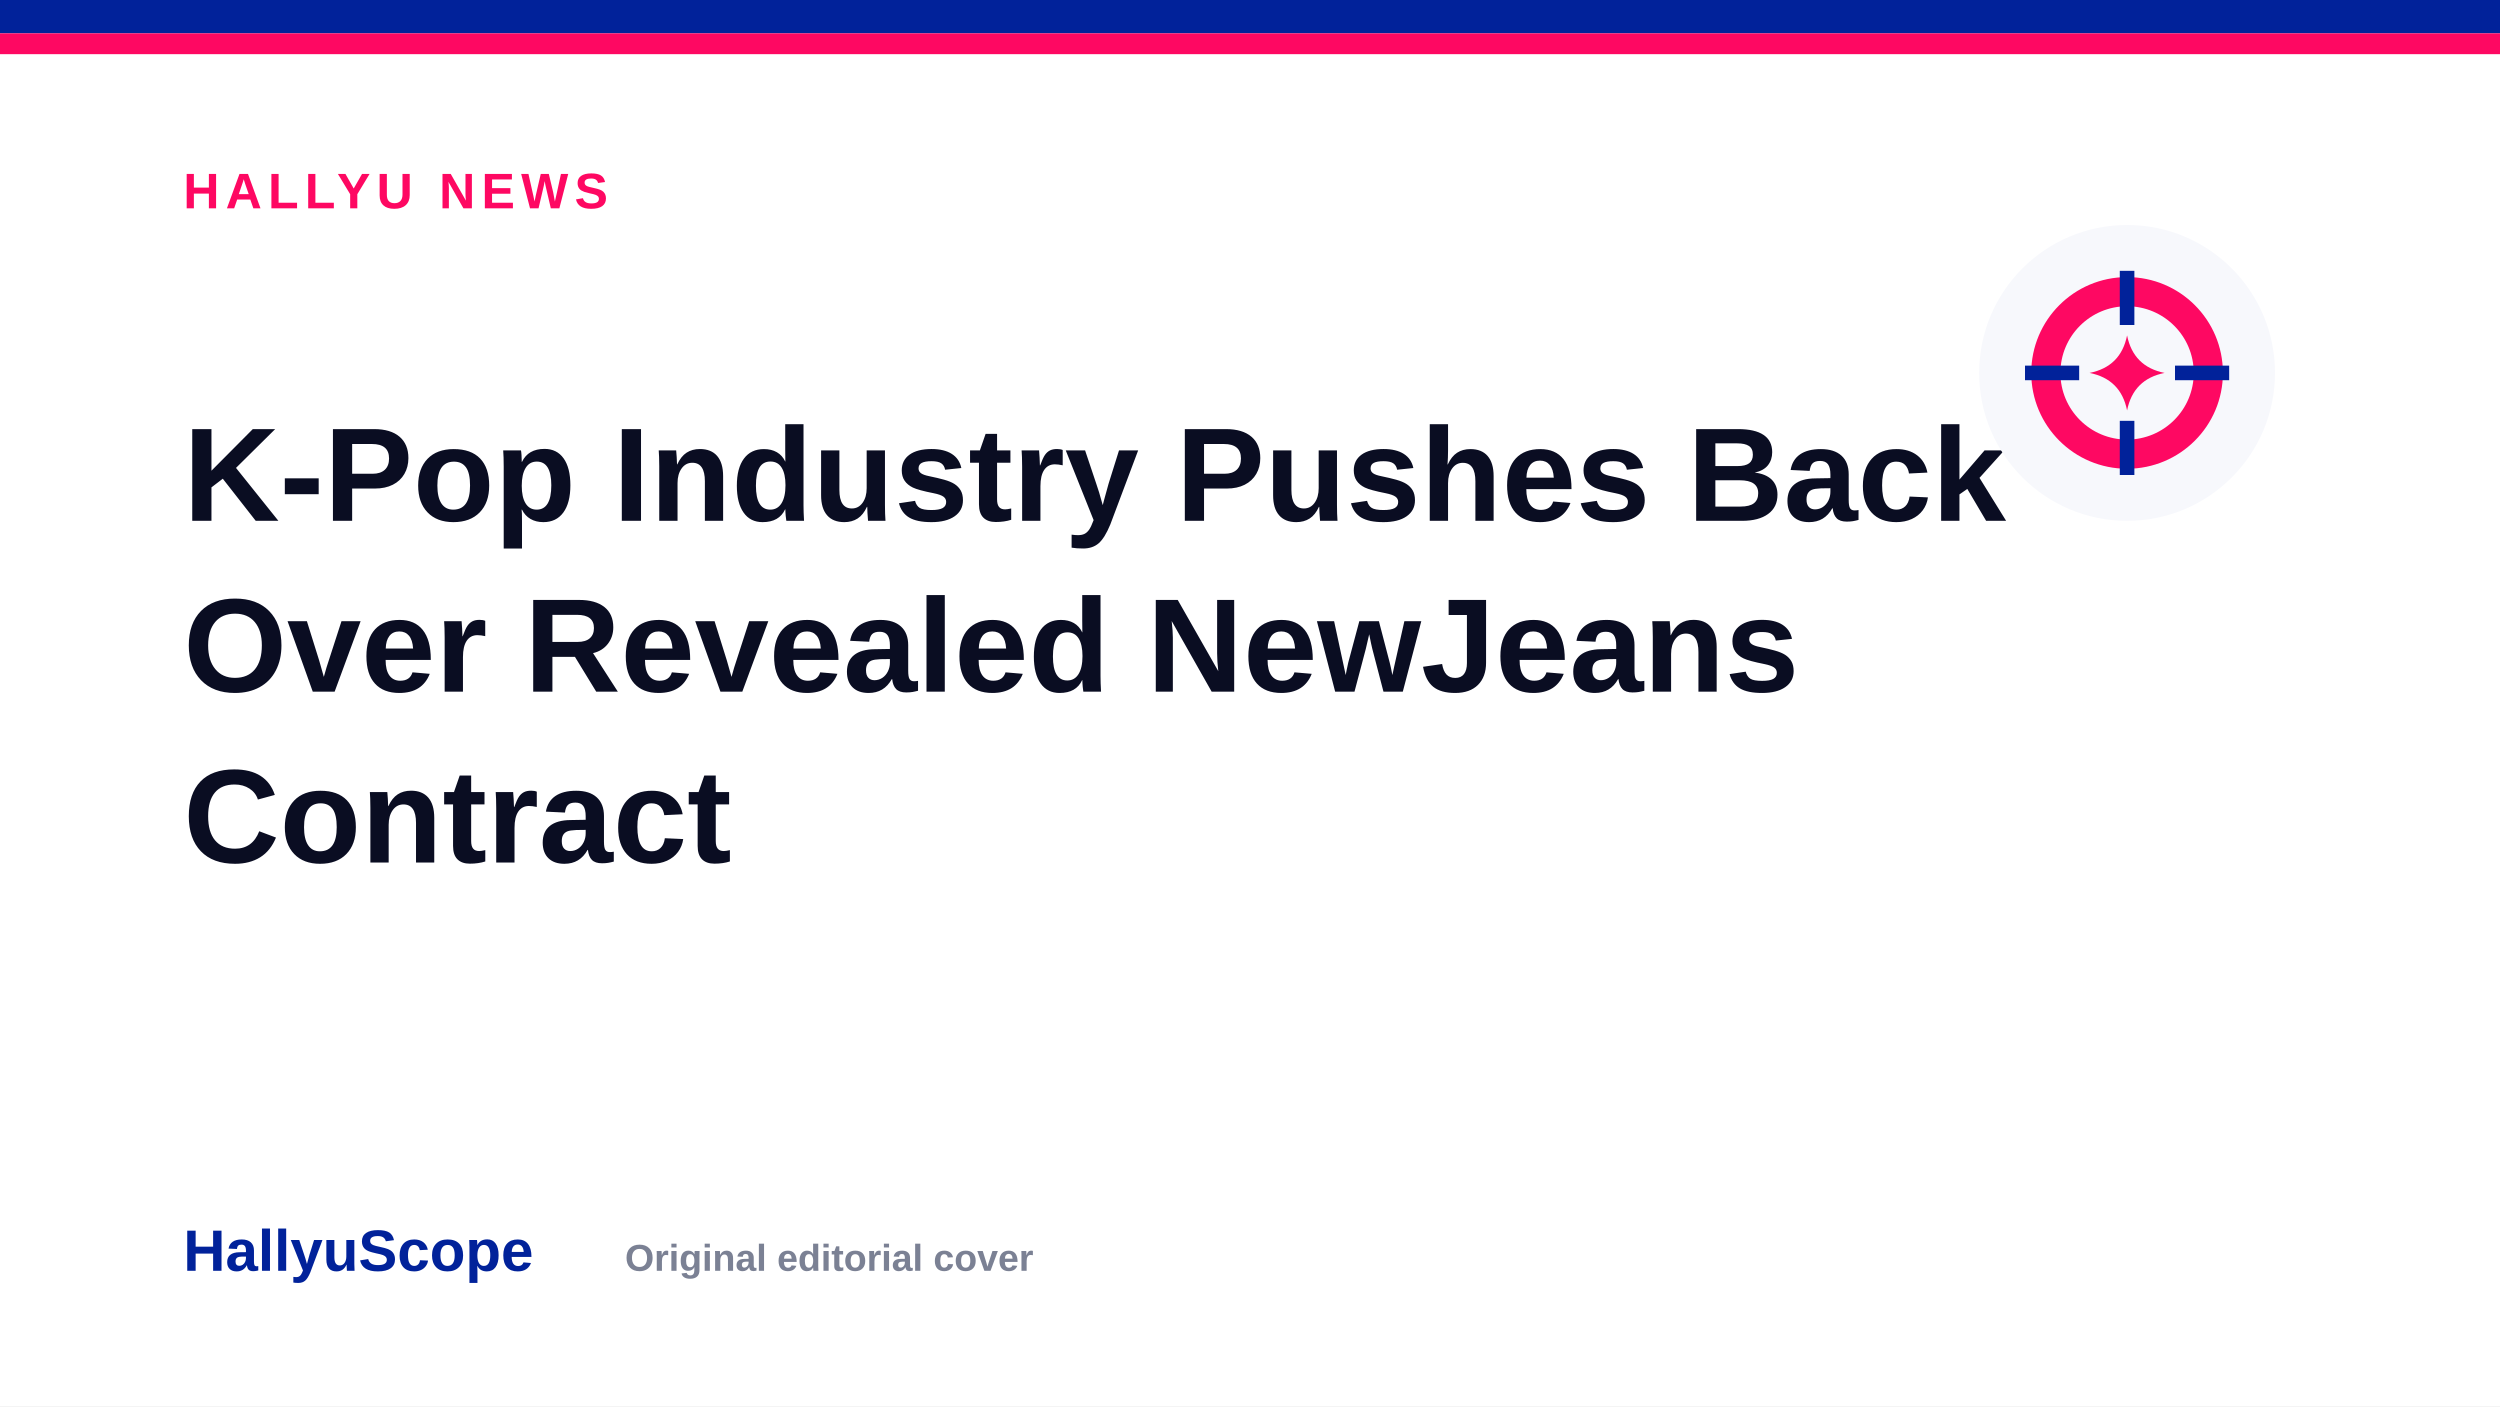
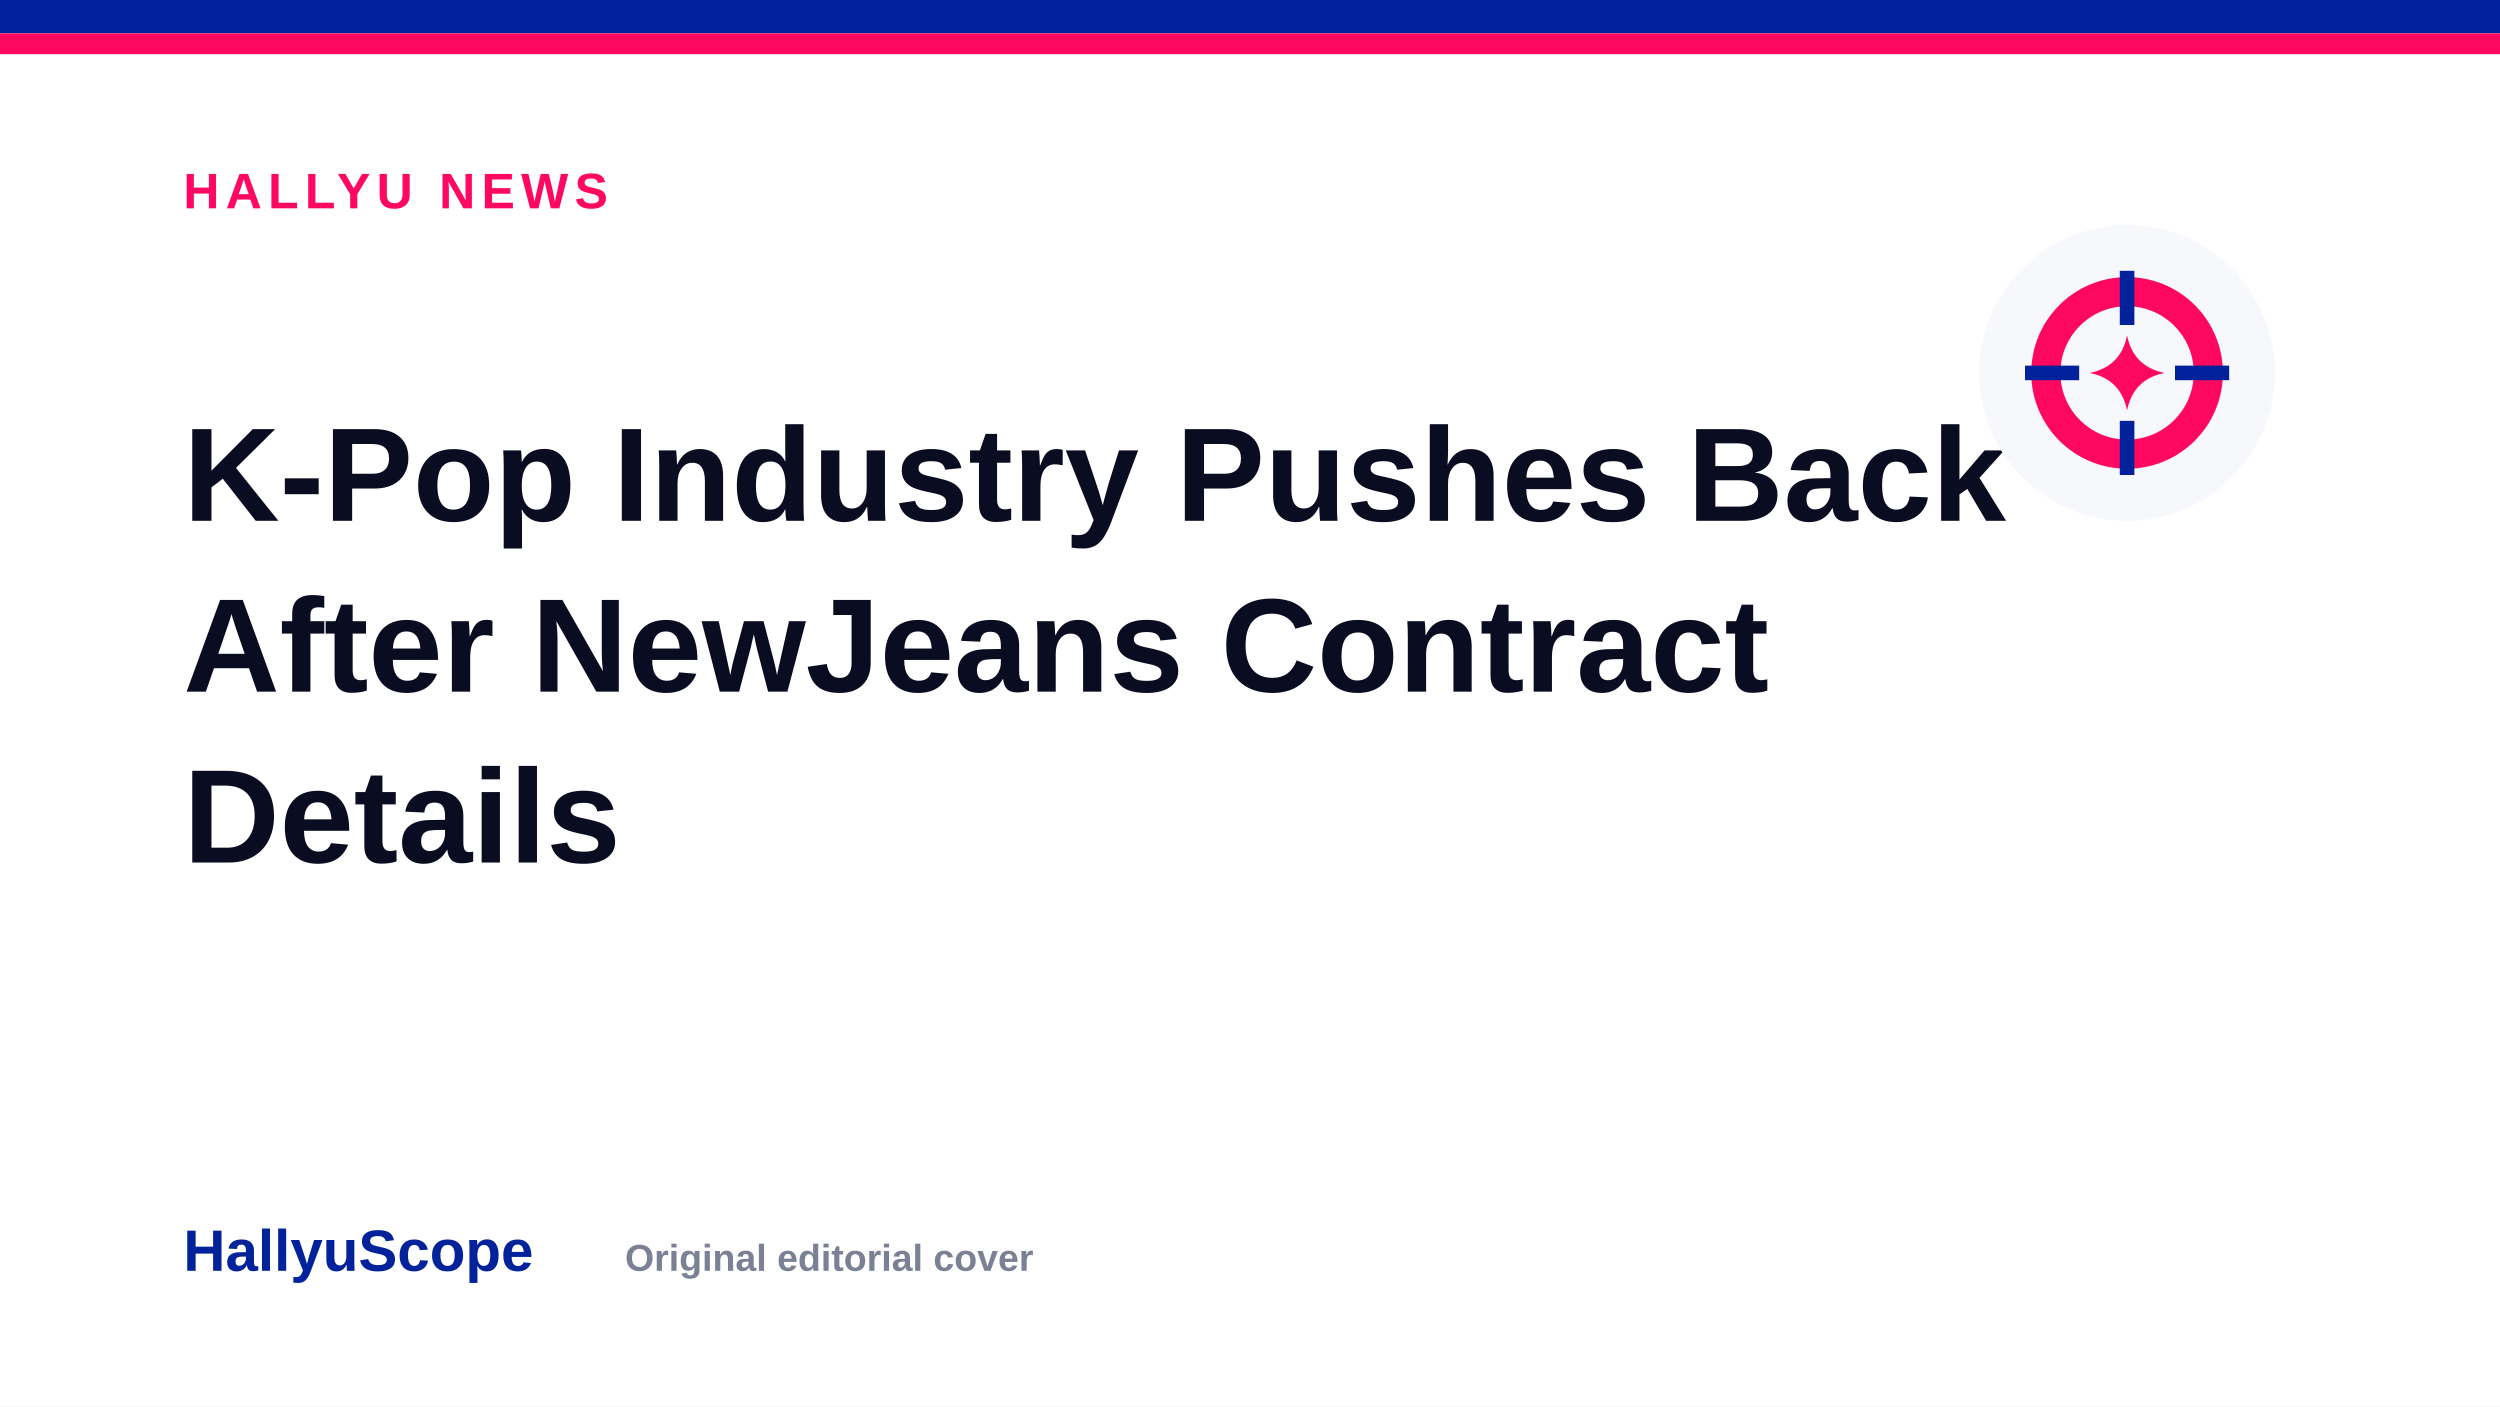
<svg xmlns="http://www.w3.org/2000/svg" width="1200" height="675" viewBox="0 0 1200 675">
  <rect width="1200" height="675" fill="#ffffff" />
  <rect x="0" y="0" width="1200" height="16" fill="#01229a" />
  <rect x="0" y="16" width="1200" height="10" fill="#fe0862" />
  <text x="88" y="100" font-family="Arial, Helvetica, sans-serif" font-size="24" font-weight="800" letter-spacing="3" fill="#fe0862">HALLYU NEWS</text>
  <text x="88" y="250" font-family="Arial, Helvetica, sans-serif" font-size="64" font-weight="800" fill="#0a0d22">K-Pop Industry Pushes Back</text>
-   <text x="88" y="332" font-family="Arial, Helvetica, sans-serif" font-size="64" font-weight="800" fill="#0a0d22">Over Revealed NewJeans</text>
-   <text x="88" y="414" font-family="Arial, Helvetica, sans-serif" font-size="64" font-weight="800" fill="#0a0d22">Contract</text>
+   <text x="88" y="332" font-family="Arial, Helvetica, sans-serif" font-size="64" font-weight="800" fill="#0a0d22">After NewJeans Contract</text>
+   <text x="88" y="414" font-family="Arial, Helvetica, sans-serif" font-size="64" font-weight="800" fill="#0a0d22">Details</text>
  <g transform="translate(950 108)">
    <rect x="0" y="0" width="142" height="142" rx="71" fill="#f7f8fc" />
    <circle cx="71" cy="71" r="39" fill="none" stroke="#fe0862" stroke-width="14" />
    <path d="M71 22v26M71 94v26M22 71h26M94 71h26" stroke="#01229a" stroke-width="7" />
    <path d="M71 53q3 15 18 18-15 3-18 18-3-15-18-18 15-3 18-18Z" fill="#fe0862" />
  </g>
  <text x="88" y="610" font-family="Arial, Helvetica, sans-serif" font-size="28" font-weight="800" fill="#01229a">HallyuScope</text>
  <text x="300" y="610" font-family="Arial, Helvetica, sans-serif" font-size="18" font-weight="600" fill="#7b8194">Original editorial cover</text>
</svg>
